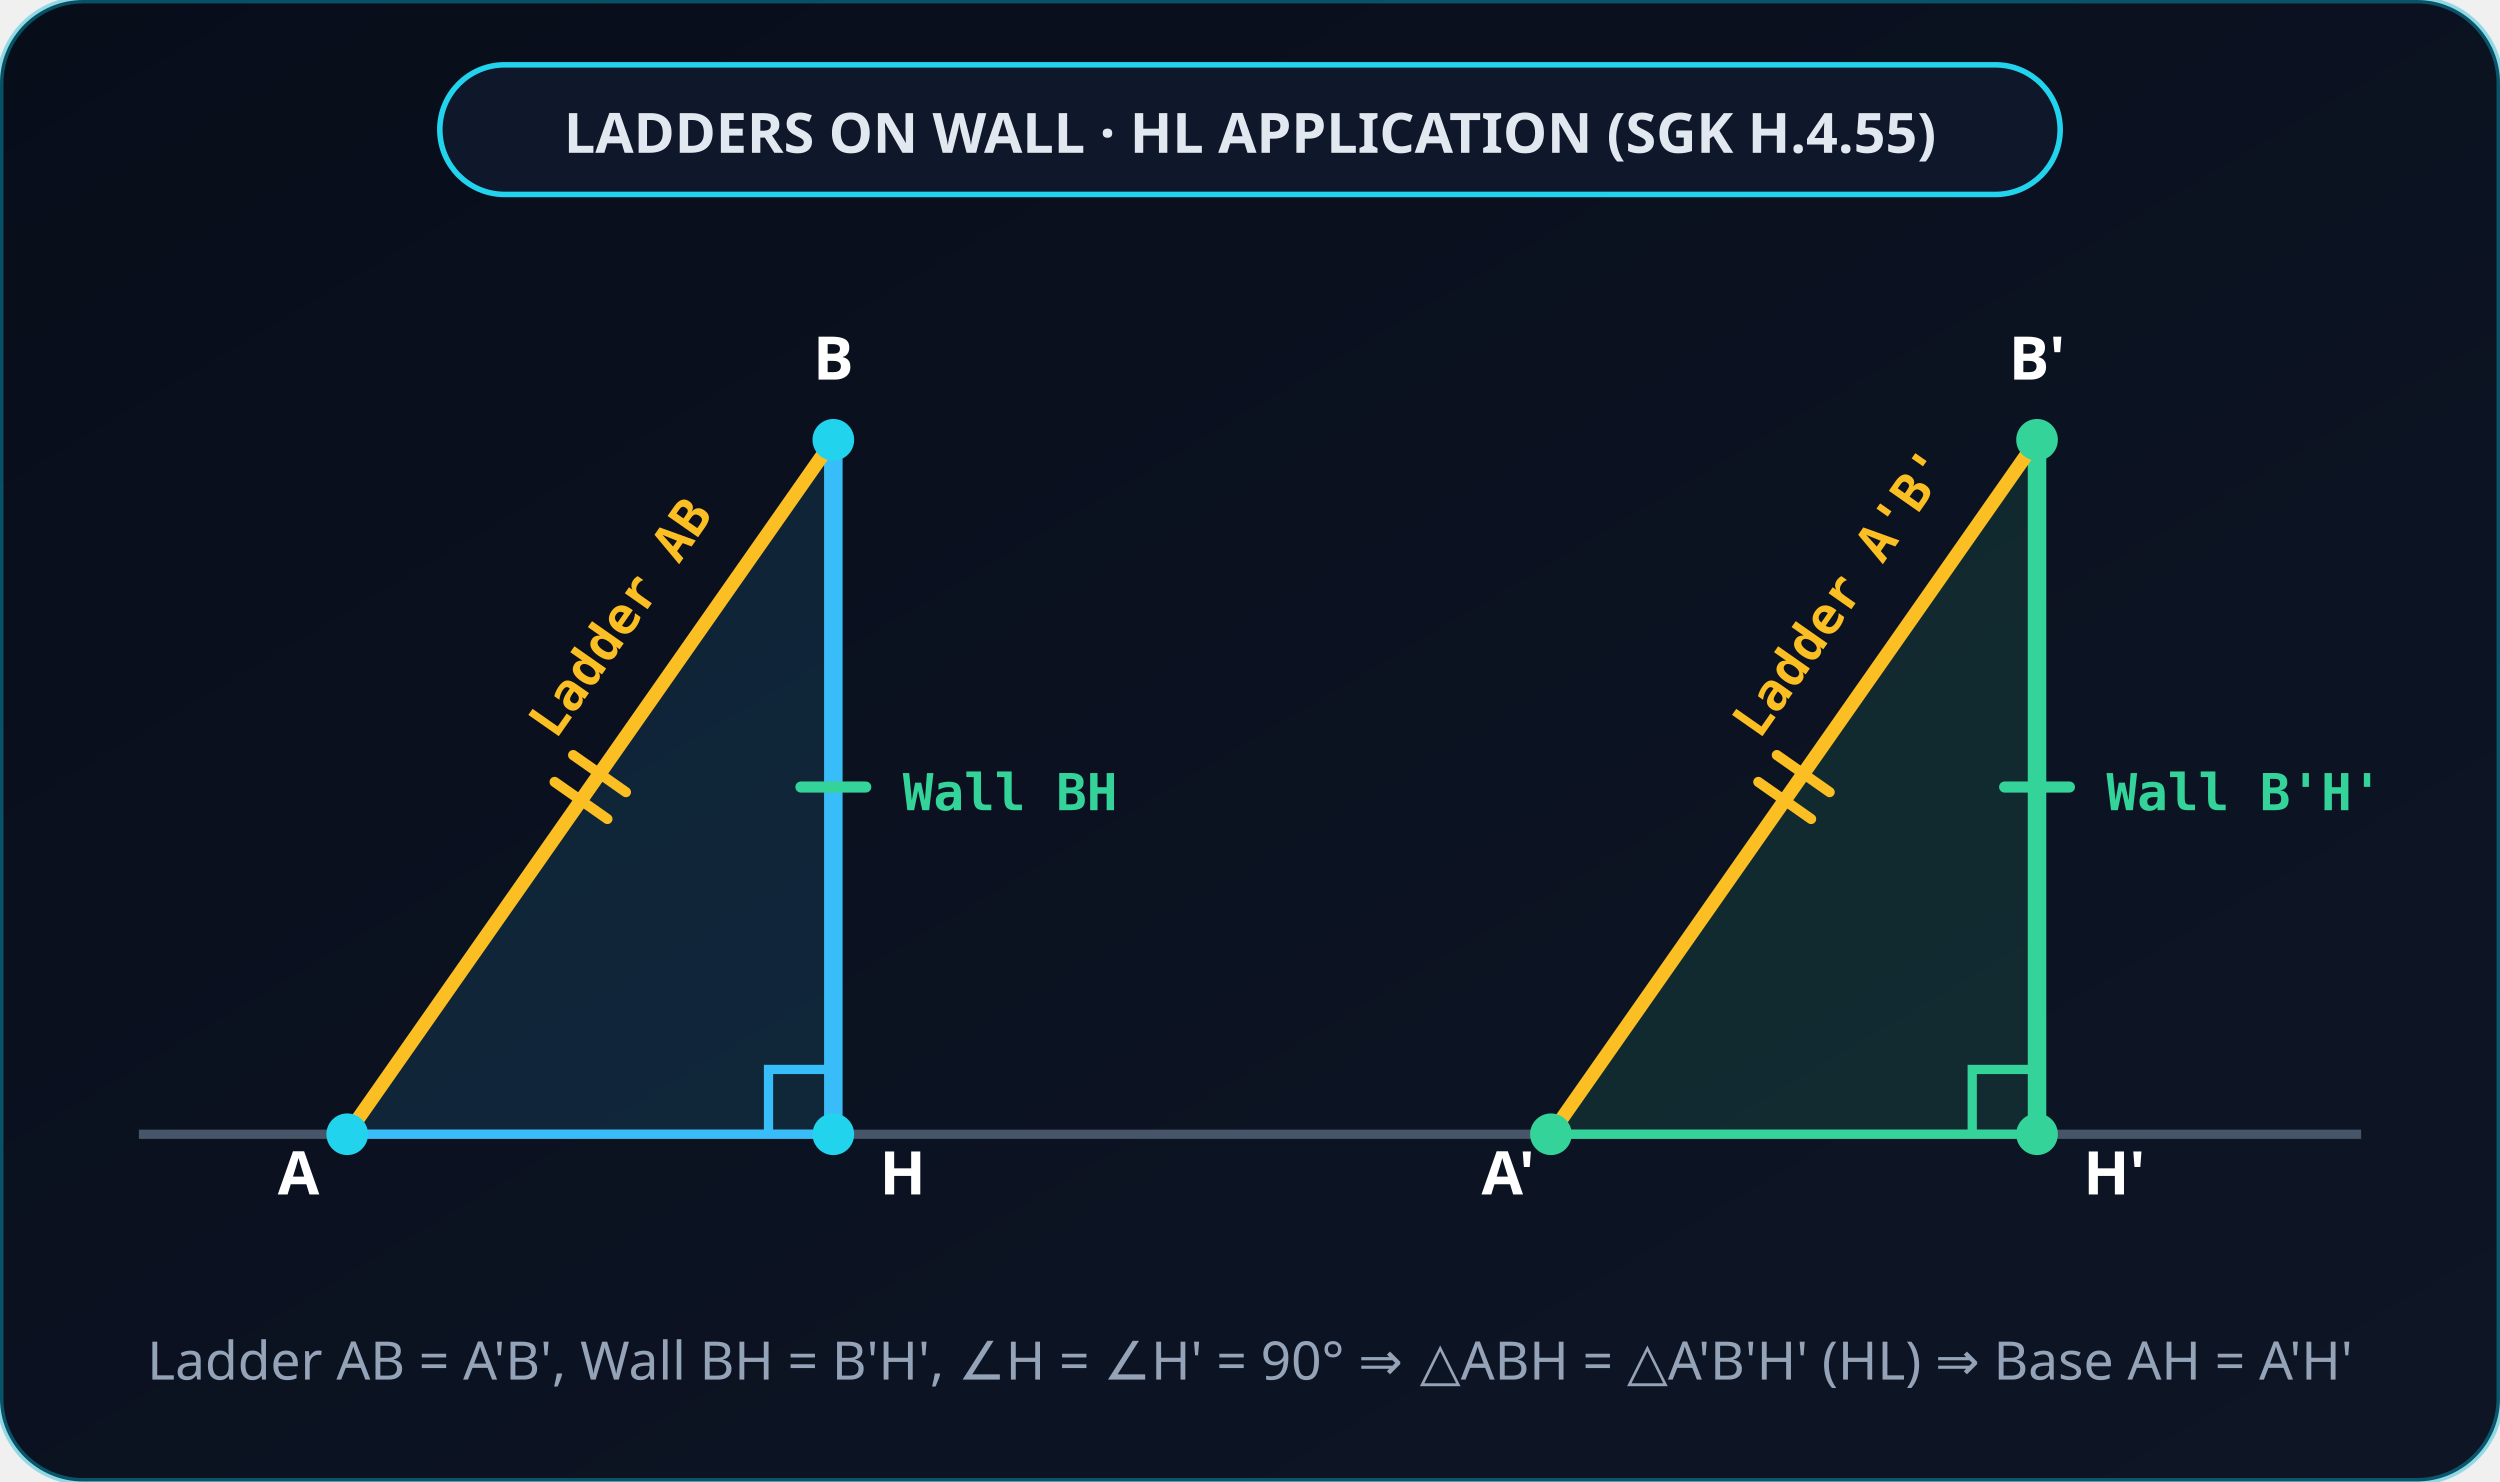
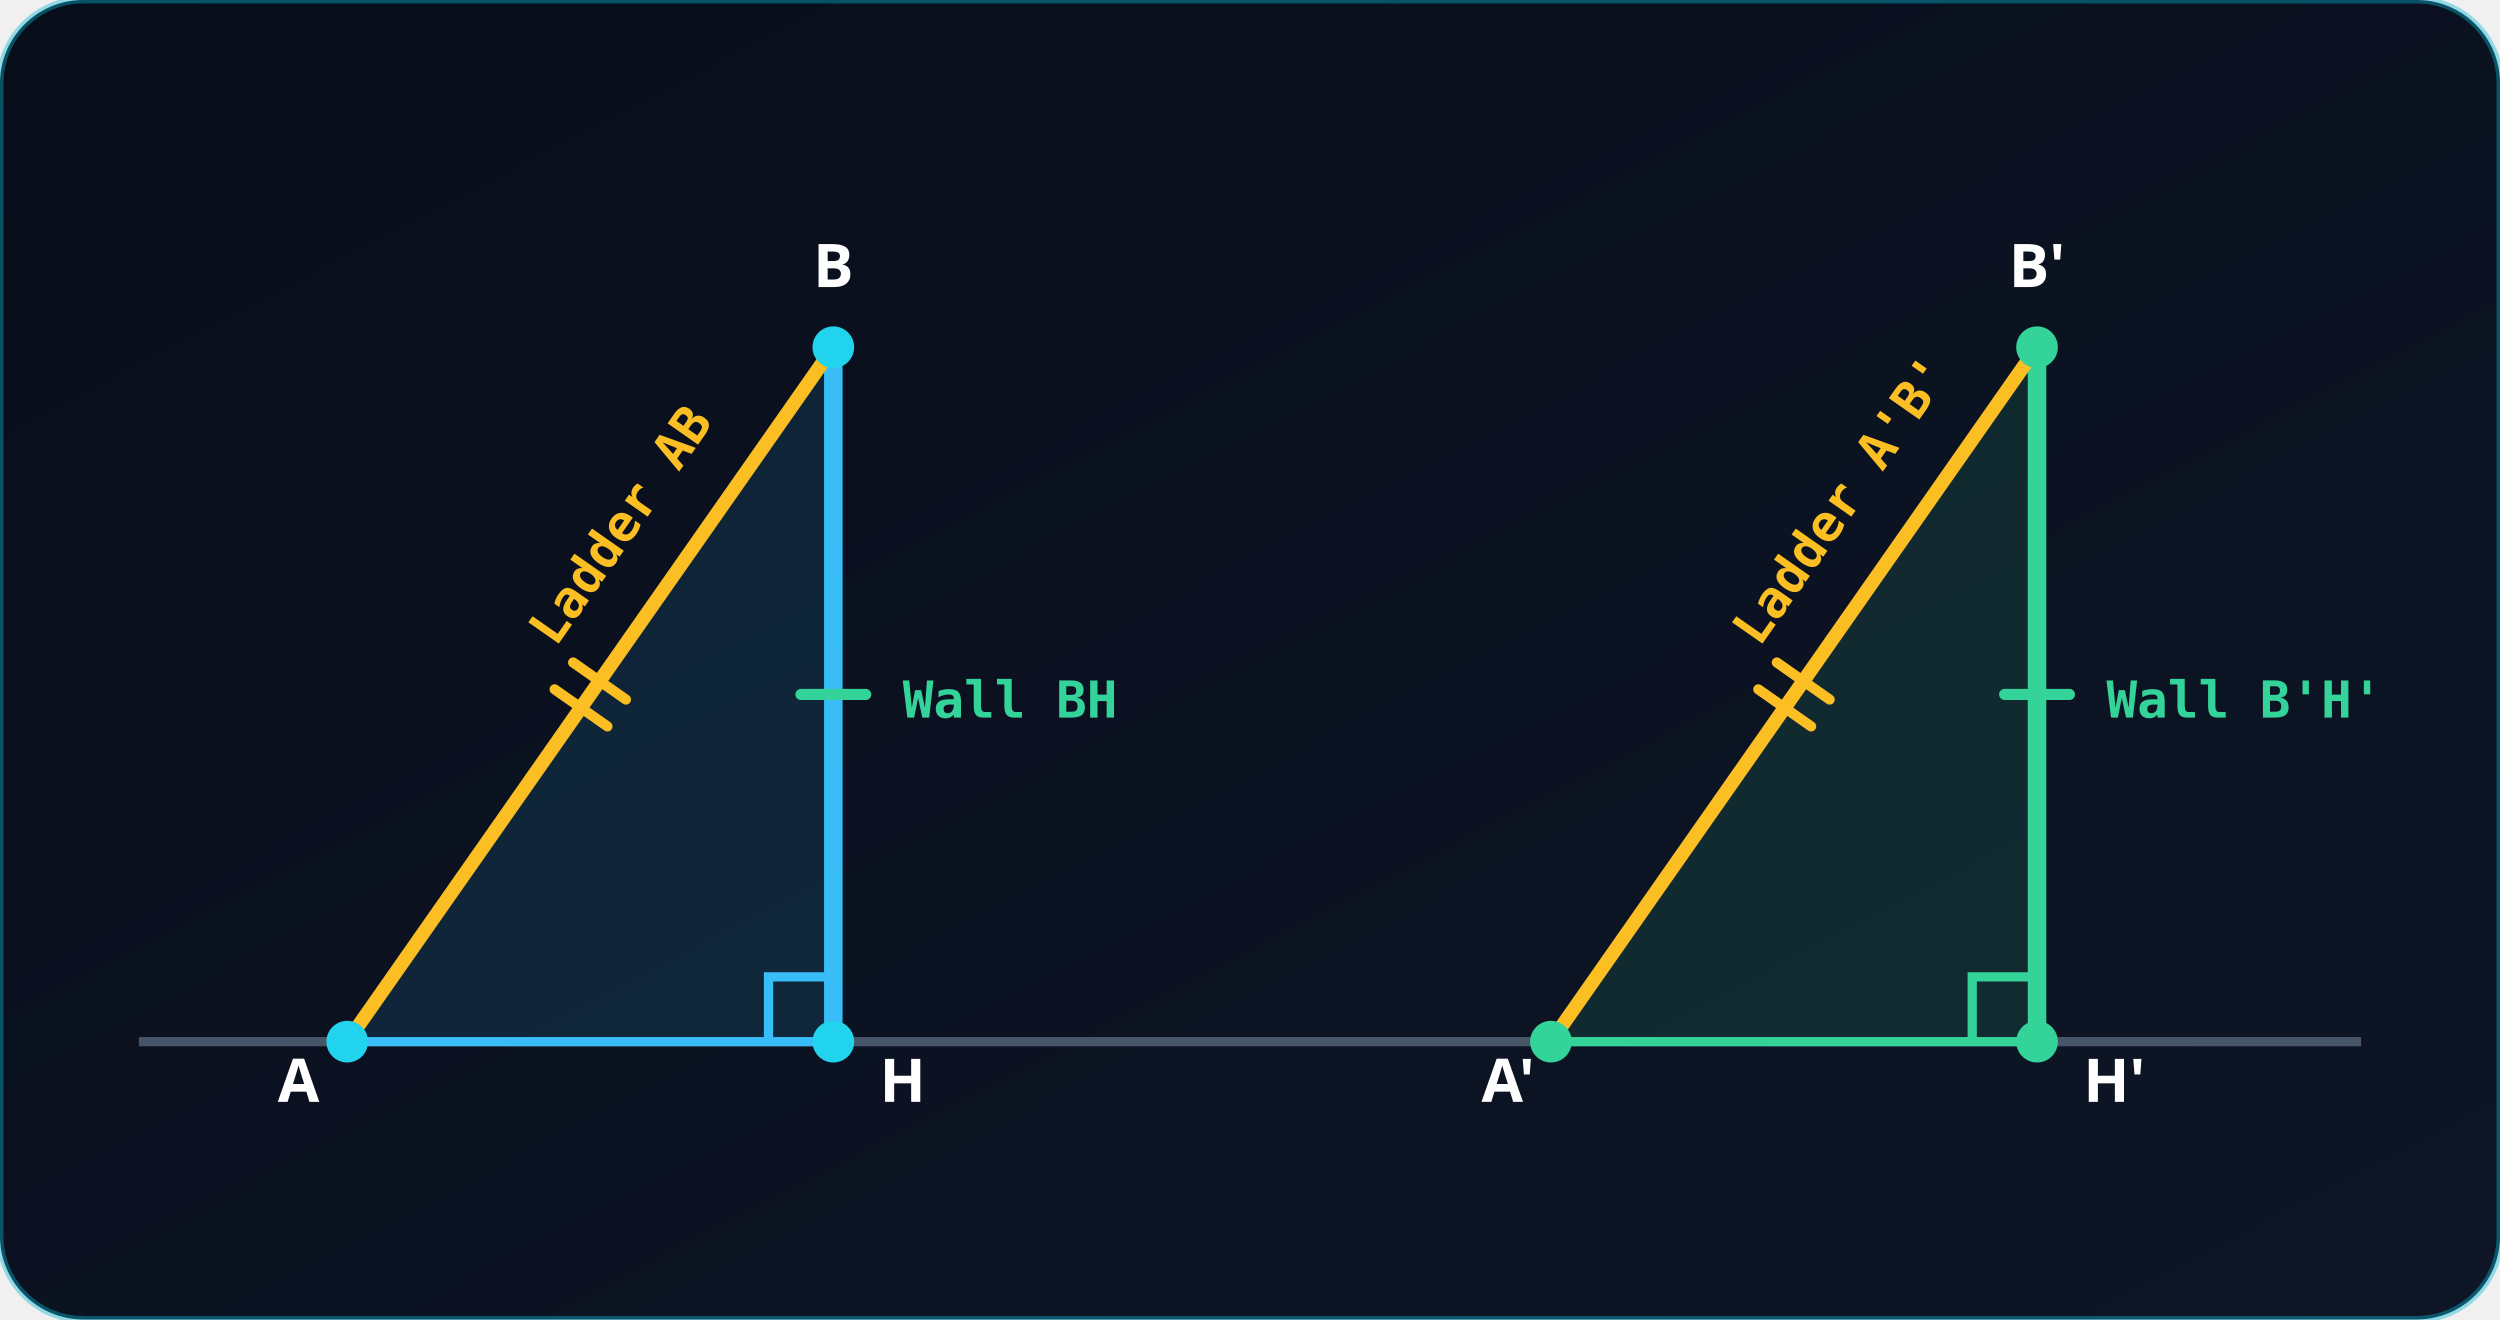
- <svg xmlns="http://www.w3.org/2000/svg" viewBox="0 0 540 320" width="100%" height="280" role="img" aria-labelledby="title desc">
+ <svg xmlns="http://www.w3.org/2000/svg" viewBox="0 0 540 285" width="100%" height="280" role="img" aria-labelledby="title desc">
  <defs>
    <linearGradient id="bgGrad" x1="0%" y1="0%" x2="100%" y2="100%">
      <stop offset="0%" stop-color="#080D1A" />
      <stop offset="100%" stop-color="#0E1626" />
    </linearGradient>
    <filter id="neonGlow" x="-20%" y="-20%" width="140%" height="140%">
      <feGaussianBlur stdDeviation="3" result="blur" />
      <feMerge>
        <feMergeNode in="blur" />
        <feMergeNode in="SourceGraphic" />
      </feMerge>
    </filter>
  </defs>
-   <rect width="540" height="320" rx="18" fill="url(#bgGrad)" stroke="#06B6D4" stroke-width="1.5" stroke-opacity="0.4" />
-   <rect x="95" y="14" width="350" height="28" rx="14" fill="#0F172A" stroke="#22D3EE" stroke-width="1.2" />
-   <text x="270" y="33" fill="#E2E8F0" font-family="system-ui" font-size="12" font-weight="bold" text-anchor="middle">LADDERS ON WALL · HL APPLICATION (SGK H.4.55)</text>
-   <line x1="30" y1="245" x2="510" y2="245" stroke="#475569" stroke-width="2" />
-   <path d="M 166.0 245.0 L 166.0 231.0 L 180.0 231.0" fill="none" stroke="#38BDF8" stroke-width="2" />
-   <polygon points="75,245 180,245 180,95" fill="rgba(56,189,248,0.12)" stroke="#38BDF8" stroke-width="2" />
-   <line x1="180" y1="245" x2="180" y2="95" stroke="#38BDF8" stroke-width="4" />
-   <line x1="75" y1="245" x2="180" y2="95" stroke="#FBBF24" stroke-width="3" />
-   <line x1="173.0" y1="170.0" x2="187.0" y2="170.0" stroke="#34D399" stroke-width="2.4" stroke-linecap="round" />
-   <line x1="119.8" y1="168.9" x2="131.2" y2="176.9" stroke="#FBBF24" stroke-width="2.2" stroke-linecap="round" />
-   <line x1="123.8" y1="163.1" x2="135.2" y2="171.1" stroke="#FBBF24" stroke-width="2.2" stroke-linecap="round" />
-   <circle cx="75" cy="245" r="4.5" fill="#22D3EE" />
-   <text x="60" y="258" fill="#FFF" font-family="system-ui" font-size="13" font-weight="bold">A</text>
-   <circle cx="180" cy="95" r="4.5" fill="#22D3EE" />
-   <text x="180" y="82" fill="#FFF" font-family="system-ui" font-size="13" font-weight="bold" text-anchor="middle">B</text>
-   <circle cx="180" cy="245" r="4.5" fill="#22D3EE" />
-   <text x="190" y="258" fill="#FFF" font-family="system-ui" font-size="13" font-weight="bold">H</text>
-   <text x="120" y="160" fill="#FBBF24" font-family="monospace" font-size="11" font-weight="bold" transform="rotate(-55 120 160)">Ladder AB</text>
-   <text x="195" y="175" fill="#34D399" font-family="monospace" font-size="11" font-weight="bold">Wall BH</text>
-   <path d="M 426.0 245.0 L 426.0 231.0 L 440.0 231.0" fill="none" stroke="#34D399" stroke-width="2" />
-   <polygon points="335,245 440,245 440,95" fill="rgba(52,211,153,0.12)" stroke="#34D399" stroke-width="2" />
-   <line x1="440" y1="245" x2="440" y2="95" stroke="#34D399" stroke-width="4" />
-   <line x1="335" y1="245" x2="440" y2="95" stroke="#FBBF24" stroke-width="3" />
-   <line x1="433.0" y1="170.0" x2="447.0" y2="170.0" stroke="#34D399" stroke-width="2.4" stroke-linecap="round" />
-   <line x1="379.8" y1="168.9" x2="391.2" y2="176.9" stroke="#FBBF24" stroke-width="2.2" stroke-linecap="round" />
-   <line x1="383.8" y1="163.1" x2="395.2" y2="171.1" stroke="#FBBF24" stroke-width="2.2" stroke-linecap="round" />
-   <circle cx="335" cy="245" r="4.5" fill="#34D399" />
-   <text x="320" y="258" fill="#FFF" font-family="system-ui" font-size="13" font-weight="bold">A'</text>
-   <circle cx="440" cy="95" r="4.5" fill="#34D399" />
-   <text x="440" y="82" fill="#FFF" font-family="system-ui" font-size="13" font-weight="bold" text-anchor="middle">B'</text>
-   <circle cx="440" cy="245" r="4.5" fill="#34D399" />
-   <text x="450" y="258" fill="#FFF" font-family="system-ui" font-size="13" font-weight="bold">H'</text>
-   <text x="380" y="160" fill="#FBBF24" font-family="monospace" font-size="11" font-weight="bold" transform="rotate(-55 380 160)">Ladder A'B'</text>
-   <text x="455" y="175" fill="#34D399" font-family="monospace" font-size="11" font-weight="bold">Wall B'H'</text>
-   <text x="270" y="298" fill="#94A3B8" font-family="system-ui" font-size="11.5" text-anchor="middle">Ladder AB = A'B', Wall BH = B'H', ∠H = ∠H' = 90° ⇒ △ABH = △A'B'H' (HL) ⇒ Base AH = A'H'</text>
+   <rect width="540" height="285" rx="18" fill="url(#bgGrad)" stroke="#06B6D4" stroke-width="1.5" stroke-opacity="0.4" />
+   <g transform="translate(0, -20)">
+     <line x1="30" y1="245" x2="510" y2="245" stroke="#475569" stroke-width="2" />
+     <path d="M 166.0 245.0 L 166.0 231.0 L 180.0 231.0" fill="none" stroke="#38BDF8" stroke-width="2" />
+     <polygon points="75,245 180,245 180,95" fill="rgba(56,189,248,0.12)" stroke="#38BDF8" stroke-width="2" />
+     <line x1="180" y1="245" x2="180" y2="95" stroke="#38BDF8" stroke-width="4" />
+     <line x1="75" y1="245" x2="180" y2="95" stroke="#FBBF24" stroke-width="3" />
+     <line x1="173.0" y1="170.0" x2="187.0" y2="170.0" stroke="#34D399" stroke-width="2.4" stroke-linecap="round" />
+     <line x1="119.8" y1="168.9" x2="131.2" y2="176.9" stroke="#FBBF24" stroke-width="2.2" stroke-linecap="round" />
+     <line x1="123.8" y1="163.1" x2="135.2" y2="171.1" stroke="#FBBF24" stroke-width="2.2" stroke-linecap="round" />
+     <circle cx="75" cy="245" r="4.5" fill="#22D3EE" />
+     <text x="60" y="258" fill="#FFF" font-family="system-ui" font-size="13" font-weight="bold">A</text>
+     <circle cx="180" cy="95" r="4.5" fill="#22D3EE" />
+     <text x="180" y="82" fill="#FFF" font-family="system-ui" font-size="13" font-weight="bold" text-anchor="middle">B</text>
+     <circle cx="180" cy="245" r="4.5" fill="#22D3EE" />
+     <text x="190" y="258" fill="#FFF" font-family="system-ui" font-size="13" font-weight="bold">H</text>
+     <text x="120" y="160" fill="#FBBF24" font-family="monospace" font-size="11" font-weight="bold" transform="rotate(-55 120 160)">Ladder AB</text>
+     <text x="195" y="175" fill="#34D399" font-family="monospace" font-size="11" font-weight="bold">Wall BH</text>
+     <path d="M 426.0 245.0 L 426.0 231.0 L 440.0 231.0" fill="none" stroke="#34D399" stroke-width="2" />
+     <polygon points="335,245 440,245 440,95" fill="rgba(52,211,153,0.12)" stroke="#34D399" stroke-width="2" />
+     <line x1="440" y1="245" x2="440" y2="95" stroke="#34D399" stroke-width="4" />
+     <line x1="335" y1="245" x2="440" y2="95" stroke="#FBBF24" stroke-width="3" />
+     <line x1="433.0" y1="170.0" x2="447.0" y2="170.0" stroke="#34D399" stroke-width="2.4" stroke-linecap="round" />
+     <line x1="379.8" y1="168.9" x2="391.2" y2="176.9" stroke="#FBBF24" stroke-width="2.2" stroke-linecap="round" />
+     <line x1="383.8" y1="163.1" x2="395.2" y2="171.1" stroke="#FBBF24" stroke-width="2.2" stroke-linecap="round" />
+     <circle cx="335" cy="245" r="4.5" fill="#34D399" />
+     <text x="320" y="258" fill="#FFF" font-family="system-ui" font-size="13" font-weight="bold">A'</text>
+     <circle cx="440" cy="95" r="4.5" fill="#34D399" />
+     <text x="440" y="82" fill="#FFF" font-family="system-ui" font-size="13" font-weight="bold" text-anchor="middle">B'</text>
+     <circle cx="440" cy="245" r="4.5" fill="#34D399" />
+     <text x="450" y="258" fill="#FFF" font-family="system-ui" font-size="13" font-weight="bold">H'</text>
+     <text x="380" y="160" fill="#FBBF24" font-family="monospace" font-size="11" font-weight="bold" transform="rotate(-55 380 160)">Ladder A'B'</text>
+     <text x="455" y="175" fill="#34D399" font-family="monospace" font-size="11" font-weight="bold">Wall B'H'</text>
+   </g>
</svg>
